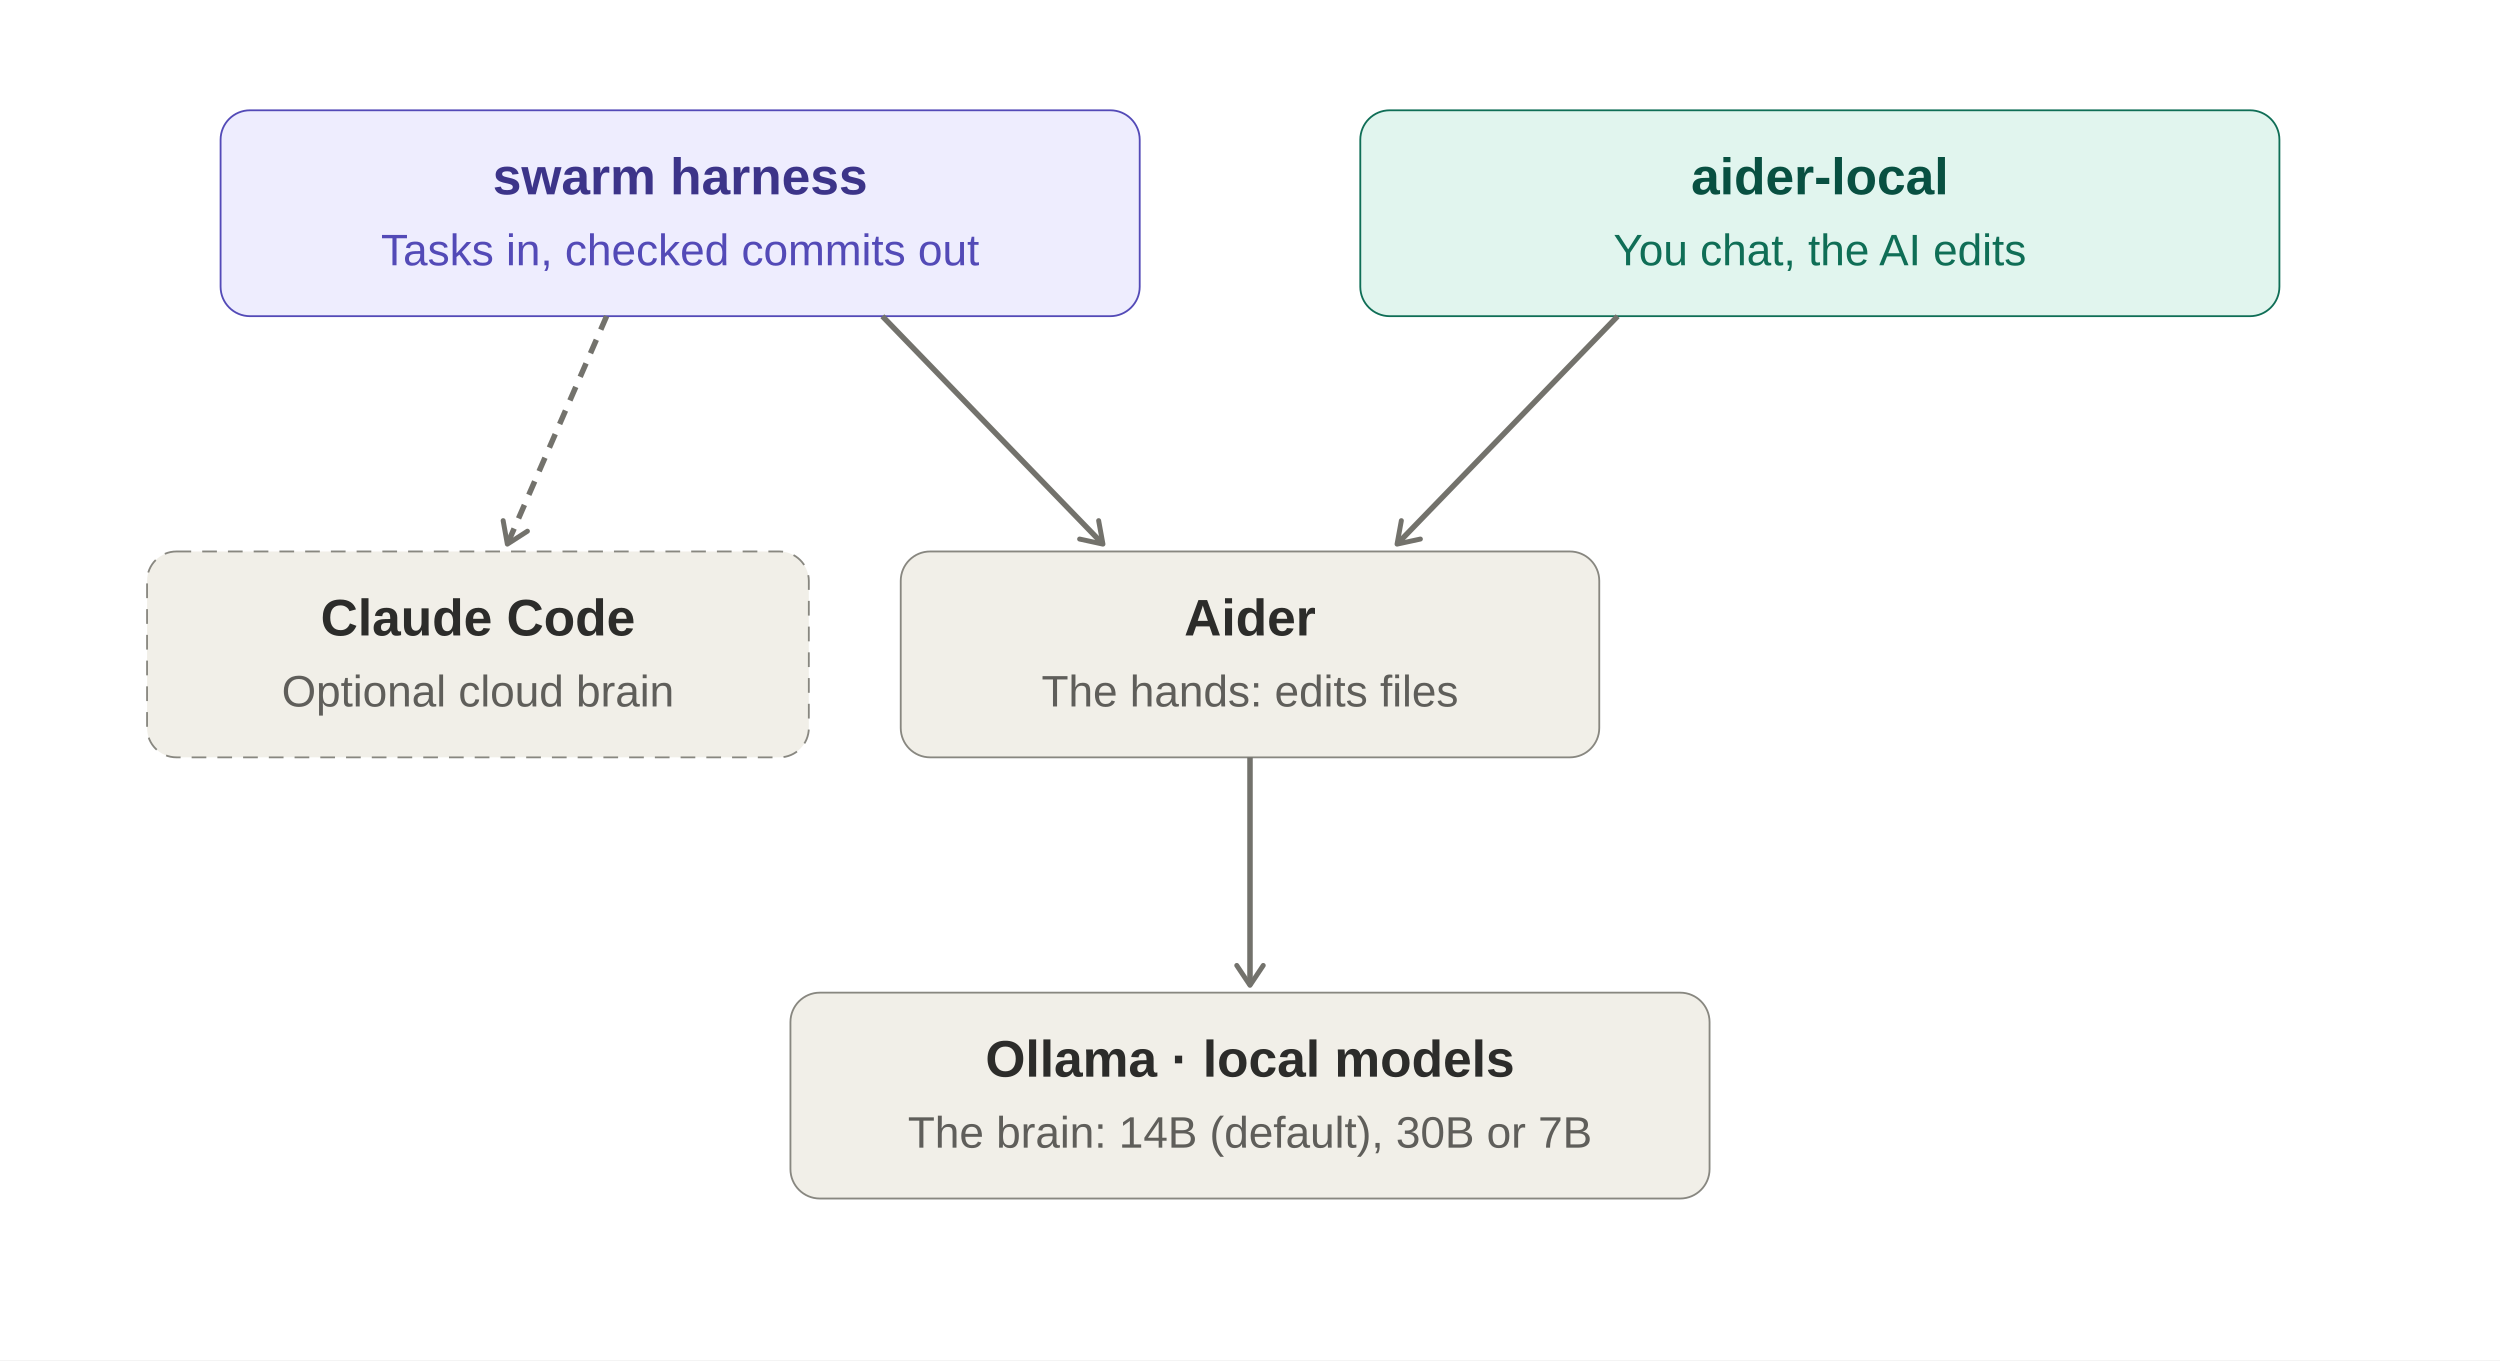
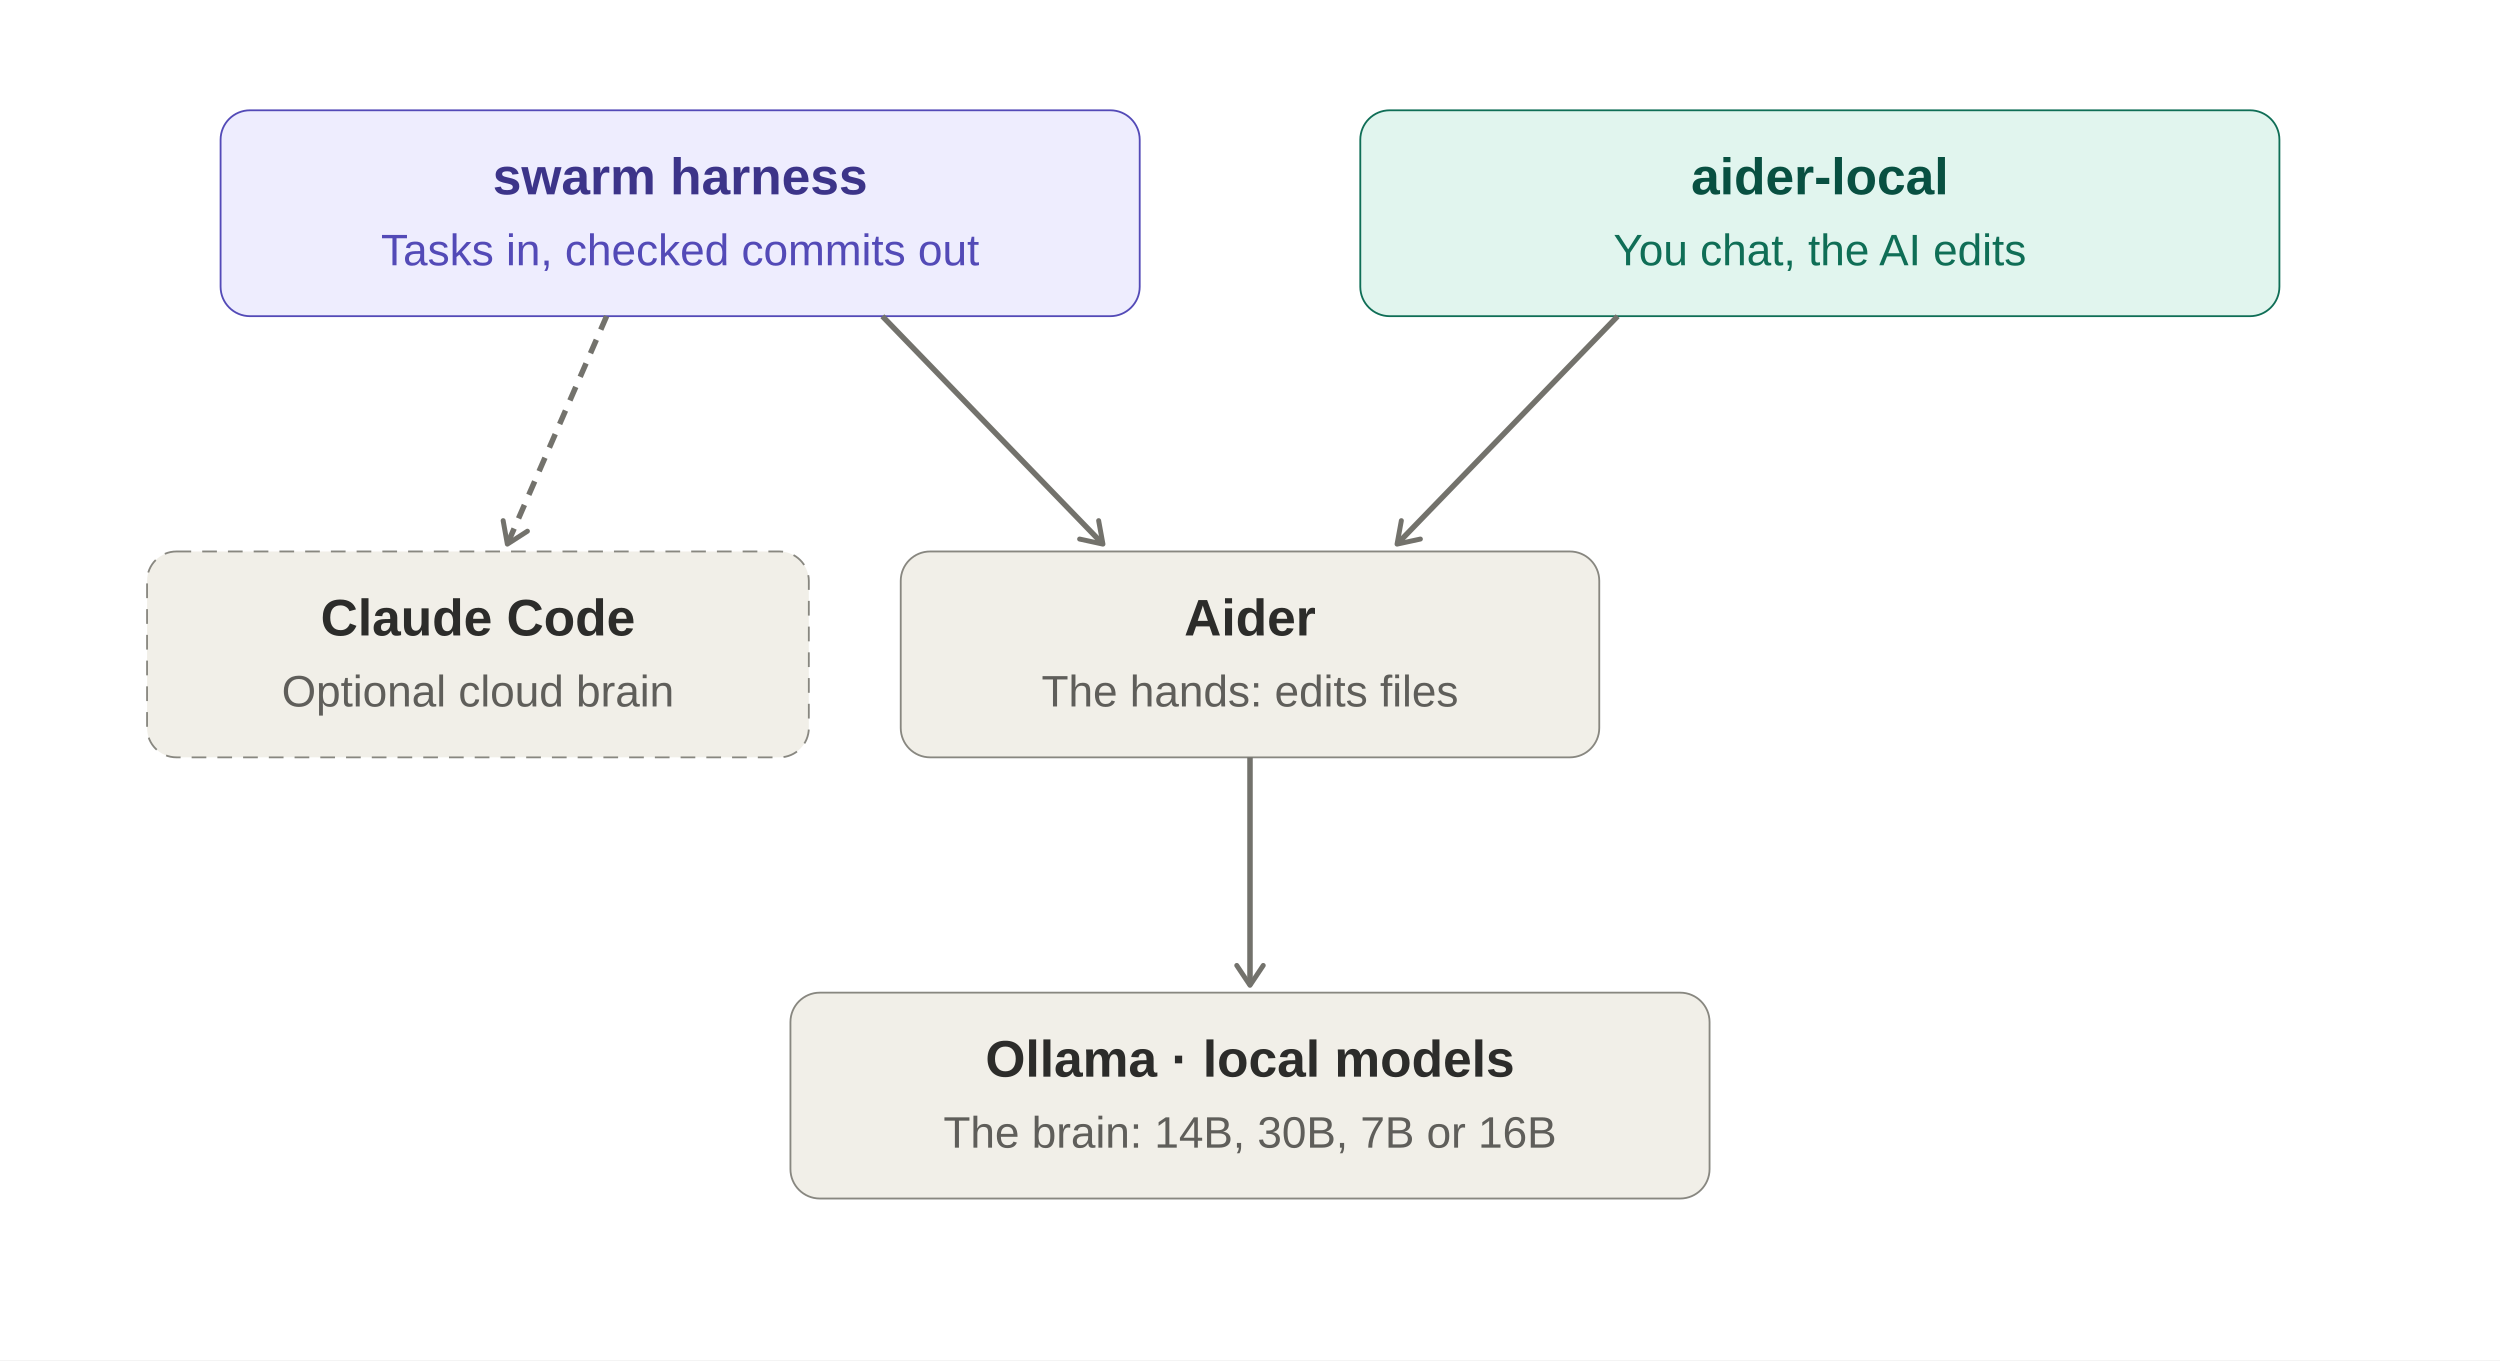
<svg xmlns="http://www.w3.org/2000/svg" viewBox="0 0 680 370" width="680" height="370" role="img" font-family="'Segoe UI', 'Helvetica Neue', Arial, sans-serif">
  <style>
    .bg { fill: #ffffff; }
    .box { fill: #F1EFE8; stroke: #888780; stroke-width: 0.5; }
    .purple { fill: #EEEDFE; stroke: #534AB7; stroke-width: 0.5; }
    .teal { fill: #E1F5EE; stroke: #0F6E56; stroke-width: 0.5; }
    .th { font-size: 14px; font-weight: 600; fill: #2C2C2A; }
    .ts { font-size: 12px; fill: #5F5E5A; }
    .purple-t { fill: #3C3489; } .purple-s { fill: #534AB7; }
    .teal-t { fill: #085041; } .teal-s { fill: #0F6E56; }
    .arr { stroke: #73726C; stroke-width: 1.5; fill: none; }
    .head { stroke: #73726C; }
    .dash { stroke-dasharray: 4 3; }
    @media (prefers-color-scheme: dark) {
      .bg { fill: #1F1E1D; }
      .box { fill: #2C2C2A; stroke: #B4B2A9; }
      .purple { fill: #3C3489; stroke: #AFA9EC; }
      .teal { fill: #085041; stroke: #5DCAA5; }
      .th { fill: #F1EFE8; } .ts { fill: #B4B2A9; }
      .purple-t { fill: #EEEDFE; } .purple-s { fill: #CECBF6; }
      .teal-t { fill: #E1F5EE; } .teal-s { fill: #9FE1CB; }
      .arr, .head { stroke: #9C9A92; }
    }
  </style>
  <defs>
    <marker id="arrow" viewBox="0 0 10 10" refX="8" refY="5" markerWidth="6" markerHeight="6" orient="auto-start-reverse">
      <path class="head" d="M2 1L8 5L2 9" fill="none" stroke-width="1.5" stroke-linecap="round" stroke-linejoin="round" />
    </marker>
  </defs>
  <rect class="bg" width="680" height="370" />
  <rect class="purple" x="60" y="30" width="250" height="56" rx="8" />
  <text class="th purple-t" x="185" y="48" text-anchor="middle" dominant-baseline="central">swarm harness</text>
  <text class="ts purple-s" x="185" y="68" text-anchor="middle" dominant-baseline="central">Tasks in, checked commits out</text>
  <rect class="teal" x="370" y="30" width="250" height="56" rx="8" />
  <text class="th teal-t" x="495" y="48" text-anchor="middle" dominant-baseline="central">aider-local</text>
  <text class="ts teal-s" x="495" y="68" text-anchor="middle" dominant-baseline="central">You chat, the AI edits</text>
  <line class="arr dash" x1="165" y1="86" x2="138" y2="148" marker-end="url(#arrow)" />
  <line class="arr" x1="240" y1="86" x2="300" y2="148" marker-end="url(#arrow)" />
  <line class="arr" x1="440" y1="86" x2="380" y2="148" marker-end="url(#arrow)" />
  <rect class="box dash" x="40" y="150" width="180" height="56" rx="8" />
  <text class="th" x="130" y="168" text-anchor="middle" dominant-baseline="central">Claude Code</text>
  <text class="ts" x="130" y="188" text-anchor="middle" dominant-baseline="central">Optional cloud brain</text>
  <rect class="box" x="245" y="150" width="190" height="56" rx="8" />
  <text class="th" x="340" y="168" text-anchor="middle" dominant-baseline="central">Aider</text>
  <text class="ts" x="340" y="188" text-anchor="middle" dominant-baseline="central">The hands: edits files</text>
  <line class="arr" x1="340" y1="206" x2="340" y2="268" marker-end="url(#arrow)" />
  <rect class="box" x="215" y="270" width="250" height="56" rx="8" />
  <text class="th" x="340" y="288" text-anchor="middle" dominant-baseline="central">Ollama · local models</text>
-   <text class="ts" x="340" y="308" text-anchor="middle" dominant-baseline="central">The brain: 14B (default), 30B or 7B</text>
+   <text class="ts" x="340" y="308" text-anchor="middle" dominant-baseline="central">The brain: 14B, 30B, 7B or 16B</text>
</svg>
